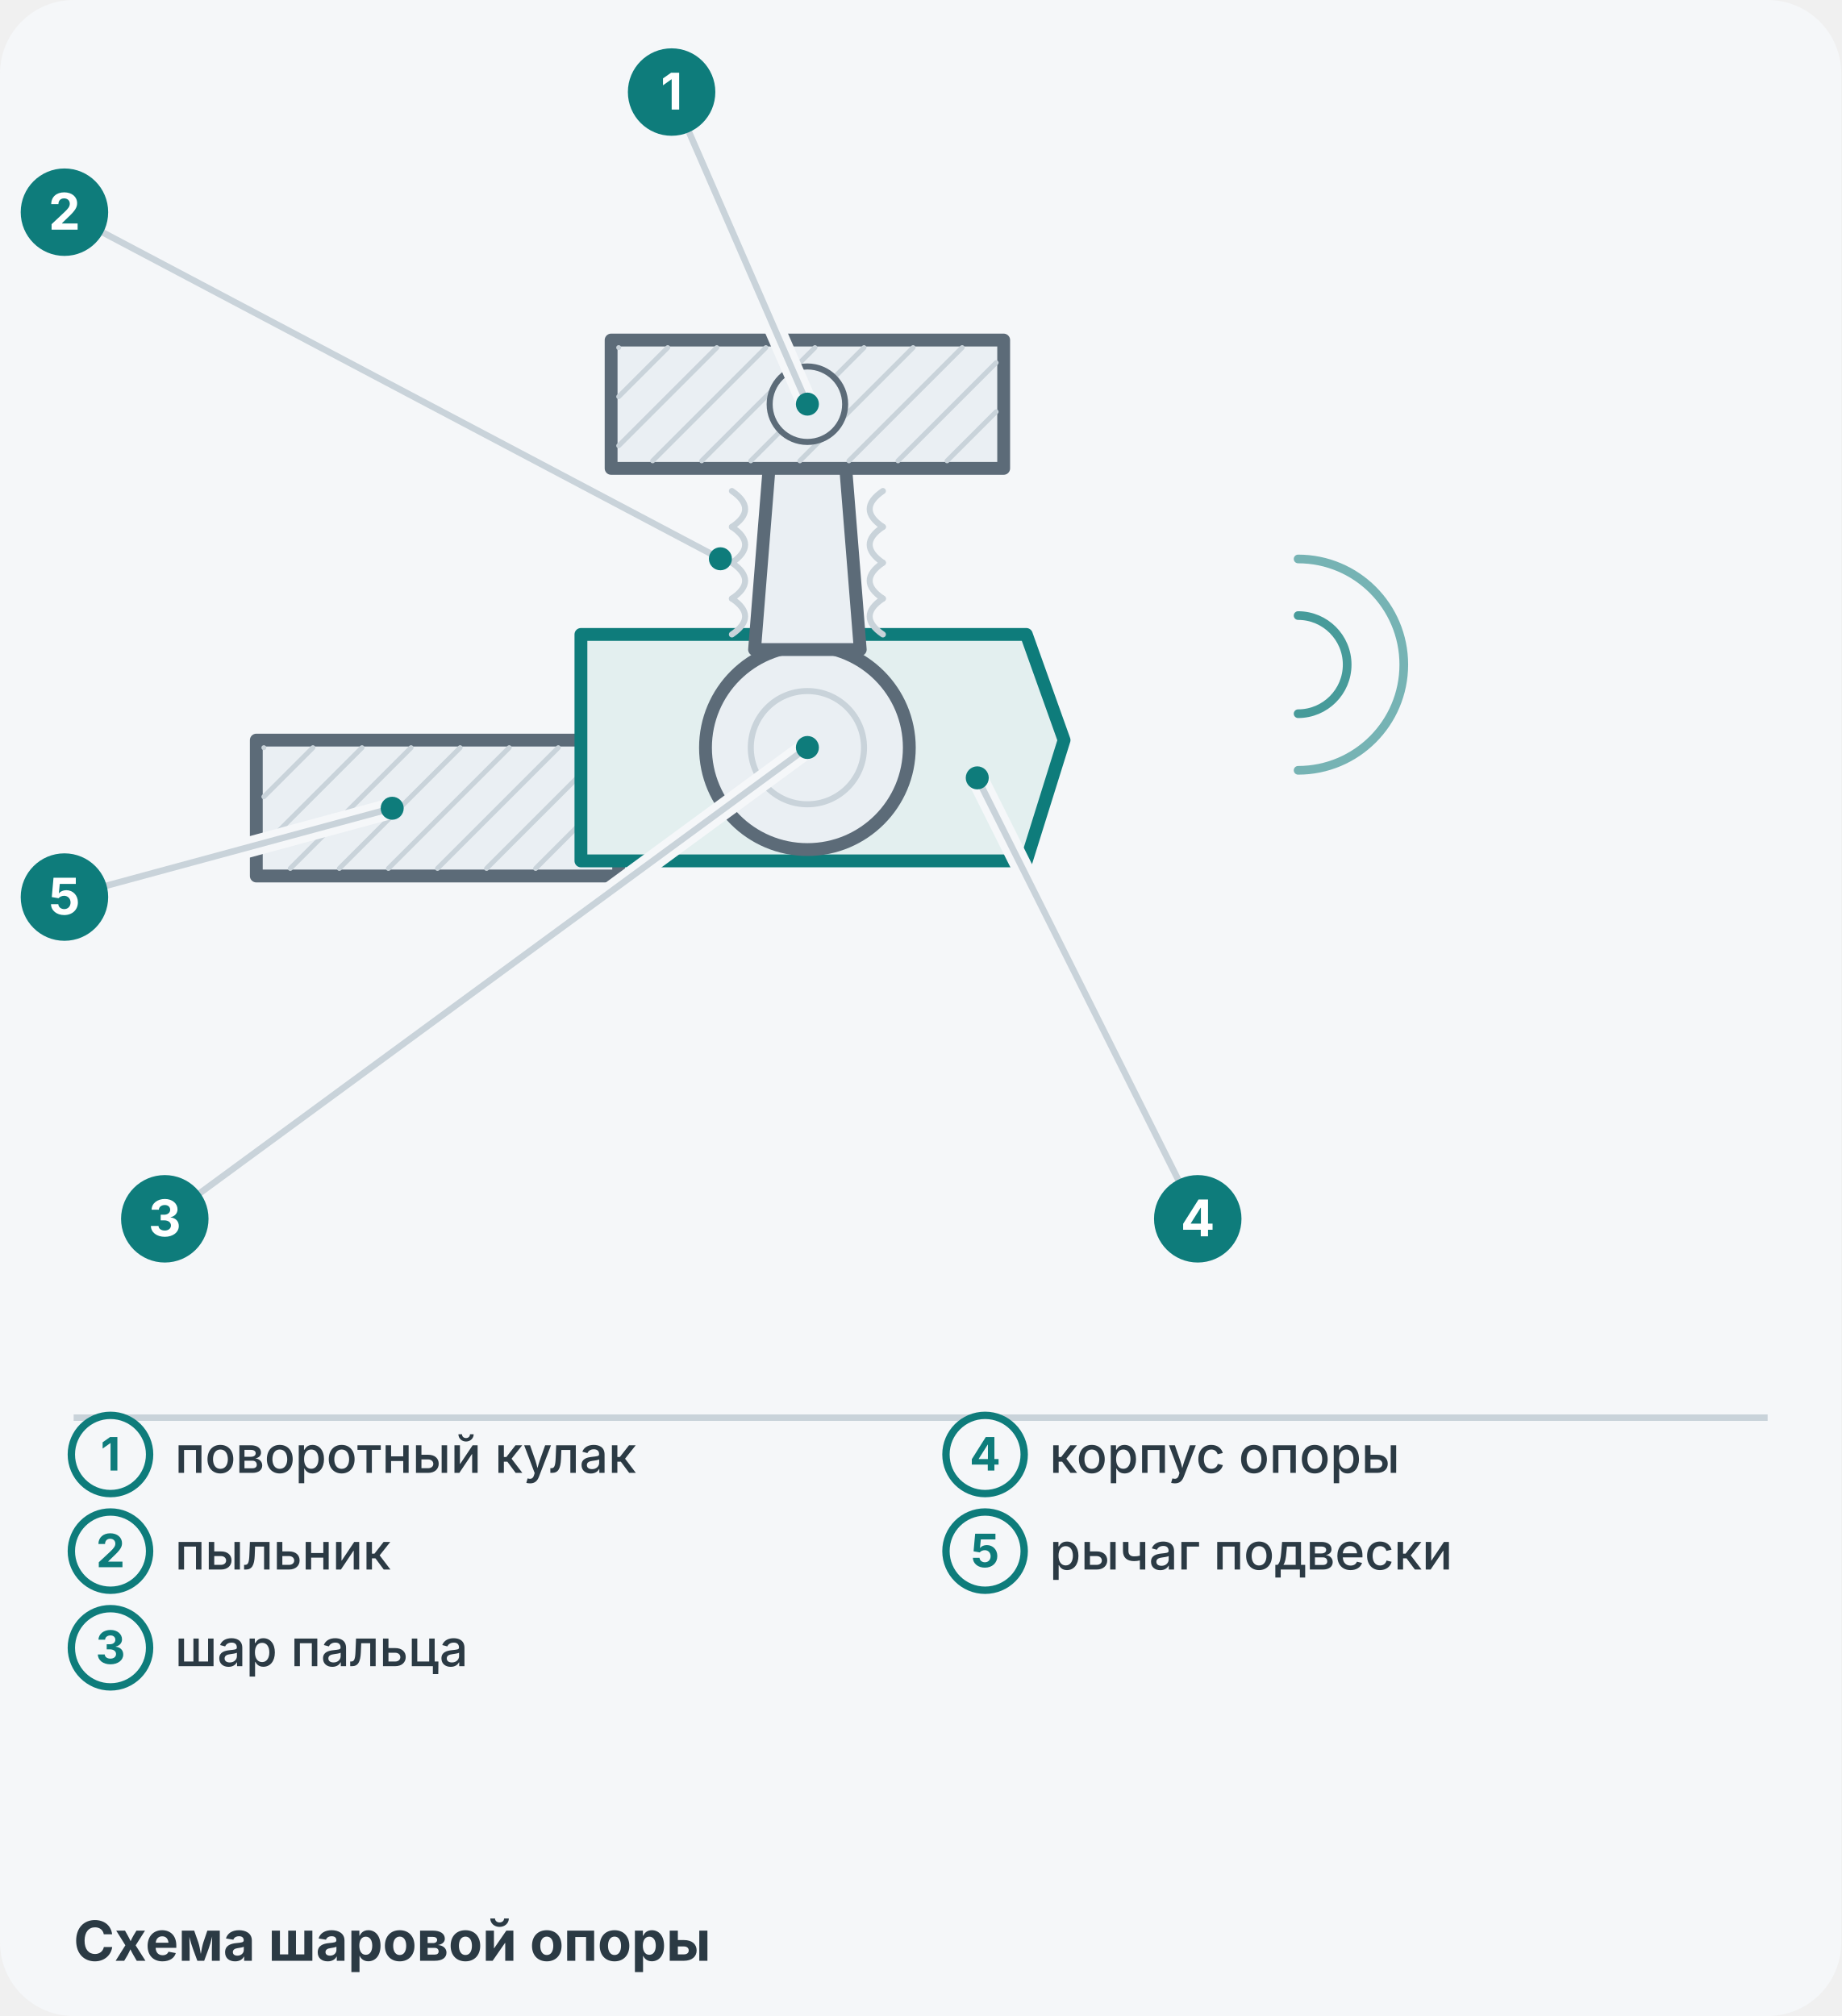
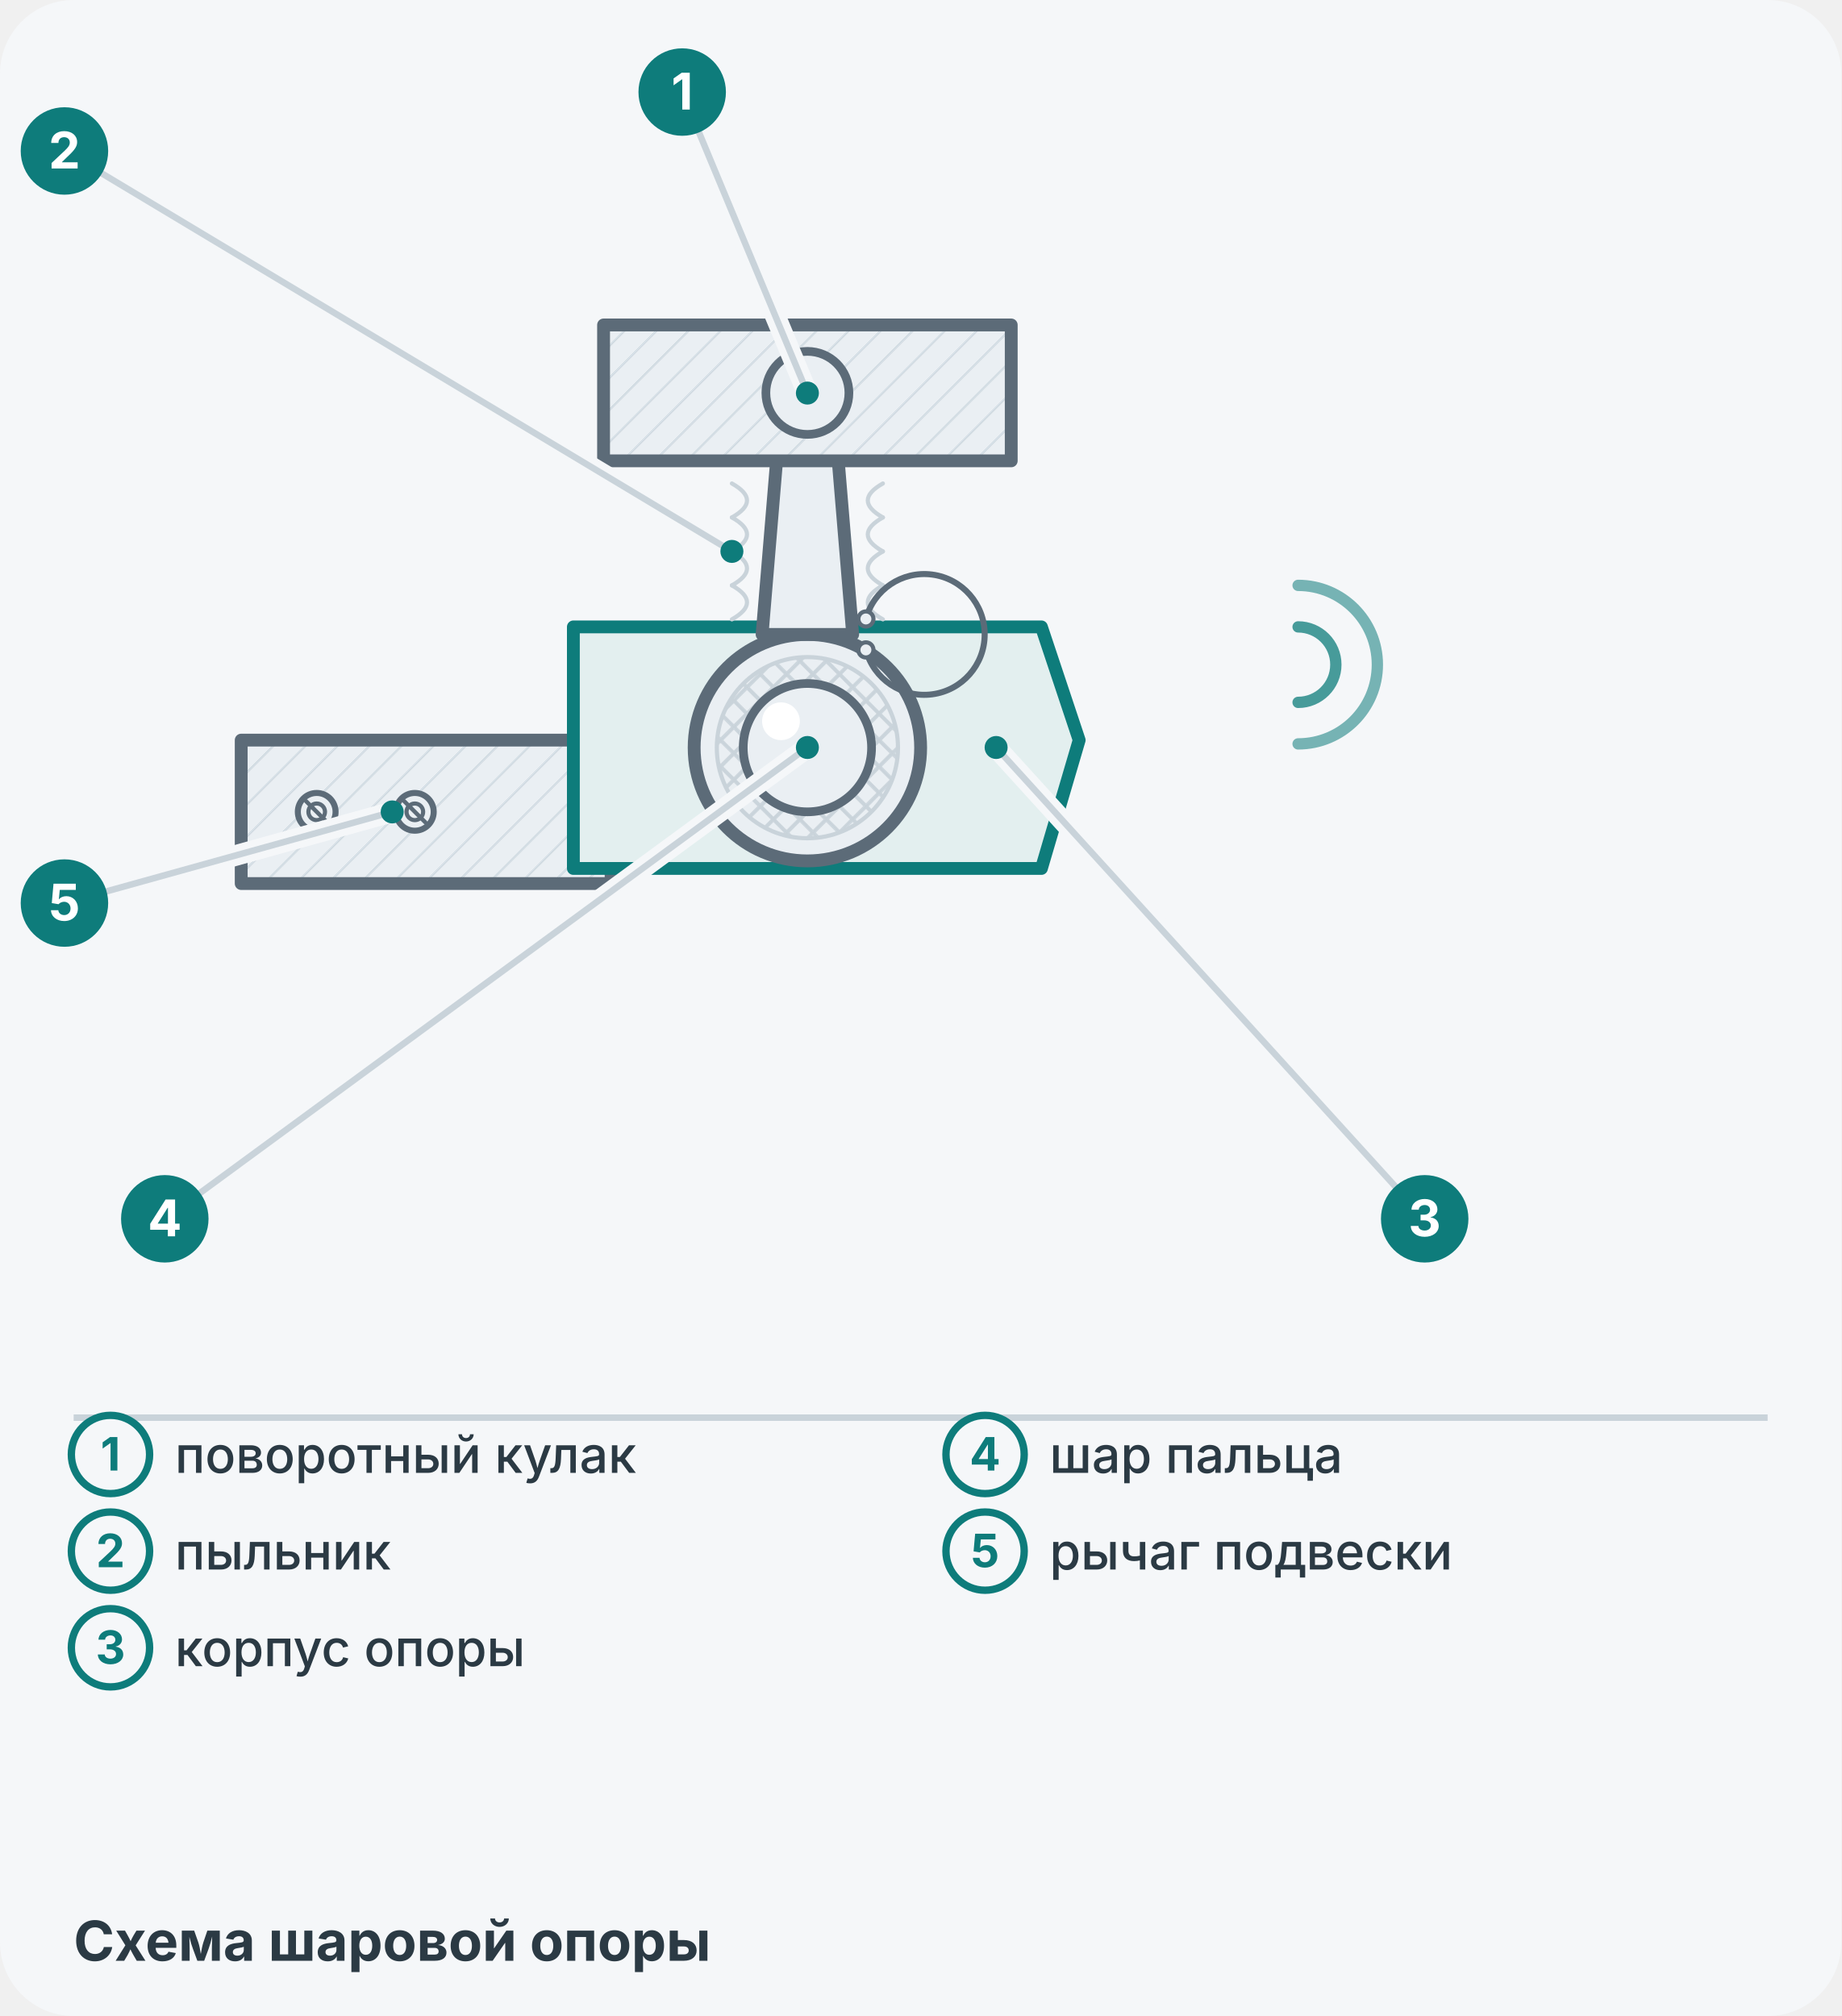
<svg xmlns="http://www.w3.org/2000/svg" viewBox="0 0 400 438" role="img" aria-label="Схема шаровой опоры">
+   <defs>
+     <pattern id="mRub" width="7" height="7" patternUnits="userSpaceOnUse">
+       <path d="M0 7 L7 0 M-1 1 L1 -1 M6 8 L8 6" stroke="#C9D3DA" stroke-width="1" />
+       <path d="M0 0 L7 7 M-1 6 L1 8 M6 -1 L8 1" stroke="#C9D3DA" stroke-width="1" />
+     </pattern>
+     <pattern id="mCer" width="8" height="8" patternUnits="userSpaceOnUse">
+       <circle cx="2" cy="2" r="1.2" fill="#C9D3DA" />
+       <circle cx="6" cy="6" r="1.2" fill="#C9D3DA" />
+     </pattern>
+     <pattern id="mFric" width="6" height="6" patternUnits="userSpaceOnUse">
+       <circle cx="1.5" cy="1.5" r="0.9" fill="#0E7C7B" opacity="0.55" />
+       <circle cx="4.5" cy="4.5" r="0.9" fill="#0E7C7B" opacity="0.55" />
+       <circle cx="4.5" cy="1.5" r="0.6" fill="#0E7C7B" opacity="0.35" />
+     </pattern>
+     <pattern id="mMet" width="6" height="6" patternUnits="userSpaceOnUse" patternTransform="rotate(45)">
+       <path d="M0 0 V6" stroke="#C9D3DA" stroke-width="1" />
+     </pattern>
+   </defs>
  <rect width="400" height="438" rx="16" fill="#F5F7F9" />
  <g id="hl" />
  <g transform="translate(36,46) scale(0.82)">
    <g fill="none" stroke-linecap="round" stroke-linejoin="round">
-       <path d="M 24.0 140.0 L 120.0 140.0 L 120.0 176.0 L 24.0 176.0 Z" stroke="#5C6B78" stroke-width="3.4" fill="#EAEFF3" />
-       <path d="M 26.0 142.0 L 26.0 142.0" stroke="#C9D3DA" stroke-width="1.3" />
-       <path d="M 39.0 142.0 L 26.0 155.0" stroke="#C9D3DA" stroke-width="1.3" />
-       <path d="M 52.0 142.0 L 26.0 168.0" stroke="#C9D3DA" stroke-width="1.3" />
-       <path d="M 65.0 142.0 L 33.0 174.0" stroke="#C9D3DA" stroke-width="1.3" />
-       <path d="M 78.0 142.0 L 46.0 174.0" stroke="#C9D3DA" stroke-width="1.3" />
-       <path d="M 91.0 142.0 L 59.0 174.0" stroke="#C9D3DA" stroke-width="1.3" />
-       <path d="M 104.0 142.0 L 72.0 174.0" stroke="#C9D3DA" stroke-width="1.3" />
-       <path d="M 117.0 142.0 L 85.0 174.0" stroke="#C9D3DA" stroke-width="1.3" />
-       <path d="M 118.0 154.0 L 98.0 174.0" stroke="#C9D3DA" stroke-width="1.3" />
-       <path d="M 110.0 112.0 L 228.0 112.0 L 238.0 140.0 L 228.0 172.0 L 110.0 172.0 Z" stroke="#0E7C7B" stroke-width="3.4" fill="#E3EFEF" />
-       <circle cx="170.0" cy="142.0" r="27.0" stroke="#5C6B78" stroke-width="3.4" fill="#EAEFF3" />
-       <circle cx="170.0" cy="142.0" r="15.0" stroke="#C9D3DA" stroke-width="1.6" fill="none" />
-       <path d="M 156.0 116.0 L 184.0 116.0 L 180.0 66.0 L 160.0 66.0 Z" stroke="#5C6B78" stroke-width="3.4" fill="#EAEFF3" />
-       <path d="M 150.0 112.0 Q 157.0 107.2 150.0 102.5" stroke="#C9D3DA" stroke-width="1.6" fill="none" />
-       <path d="M 150.0 102.5 Q 157.0 97.8 150.0 93.0" stroke="#C9D3DA" stroke-width="1.6" fill="none" />
-       <path d="M 150.0 93.0 Q 157.0 88.2 150.0 83.5" stroke="#C9D3DA" stroke-width="1.6" fill="none" />
-       <path d="M 150.0 83.5 Q 157.0 78.8 150.0 74.0" stroke="#C9D3DA" stroke-width="1.6" fill="none" />
-       <path d="M 190.0 112.0 Q 183.0 107.2 190.0 102.5" stroke="#C9D3DA" stroke-width="1.6" fill="none" />
-       <path d="M 190.0 102.5 Q 183.0 97.8 190.0 93.0" stroke="#C9D3DA" stroke-width="1.6" fill="none" />
-       <path d="M 190.0 93.0 Q 183.0 88.2 190.0 83.5" stroke="#C9D3DA" stroke-width="1.6" fill="none" />
-       <path d="M 190.0 83.5 Q 183.0 78.8 190.0 74.0" stroke="#C9D3DA" stroke-width="1.6" fill="none" />
-       <path d="M 118.0 34.0 L 222.0 34.0 L 222.0 68.0 L 118.0 68.0 Z" stroke="#5C6B78" stroke-width="3.4" fill="#EAEFF3" />
-       <path d="M 120.0 36.0 L 120.0 36.0" stroke="#C9D3DA" stroke-width="1.3" />
-       <path d="M 133.0 36.0 L 120.0 49.0" stroke="#C9D3DA" stroke-width="1.3" />
-       <path d="M 146.0 36.0 L 120.0 62.0" stroke="#C9D3DA" stroke-width="1.3" />
-       <path d="M 159.0 36.0 L 129.0 66.0" stroke="#C9D3DA" stroke-width="1.3" />
-       <path d="M 172.0 36.0 L 142.0 66.0" stroke="#C9D3DA" stroke-width="1.3" />
-       <path d="M 185.0 36.0 L 155.0 66.0" stroke="#C9D3DA" stroke-width="1.3" />
-       <path d="M 198.0 36.0 L 168.0 66.0" stroke="#C9D3DA" stroke-width="1.3" />
-       <path d="M 211.0 36.0 L 181.0 66.0" stroke="#C9D3DA" stroke-width="1.3" />
-       <path d="M 220.0 40.0 L 194.0 66.0" stroke="#C9D3DA" stroke-width="1.3" />
-       <path d="M 220.0 53.0 L 207.0 66.0" stroke="#C9D3DA" stroke-width="1.3" />
-       <circle cx="170.0" cy="51.0" r="10.0" stroke="#5C6B78" stroke-width="1.6" fill="#EAEFF3" />
-       <path d="M 300 107 A 13 13 0 0 1 300 133" stroke="#0E7C7B" stroke-width="2.3" opacity="0.75" />
-       <path d="M 300 92 A 28 28 0 0 1 300 148" stroke="#0E7C7B" stroke-width="2.3" opacity="0.55" />
+       <path d="M 20.0 140.0 L 118.0 140.0 L 118.0 178.0 L 20.0 178.0 Z" stroke="none" stroke-width="0" fill="#EAEFF3" />
+       <path d="M 20.0 140.0 L 118.0 140.0 L 118.0 178.0 L 20.0 178.0 Z" stroke="none" stroke-width="0" fill="url(#mMet)" />
+       <path d="M 20.0 140.0 L 118.0 140.0 L 118.0 178.0 L 20.0 178.0 Z" stroke="#5C6B78" stroke-width="3.4" fill="none" />
+       <circle cx="40.0" cy="159.0" r="5.0" stroke="#5C6B78" stroke-width="1.6" fill="#EAEFF3" />
+       <path d="M 37.2 156.2 L 42.8 161.8" stroke="#5C6B78" stroke-width="1.1" />
+       <circle cx="40.0" cy="159.0" r="2.2" stroke="#5C6B78" stroke-width="1.1" fill="none" />
+       <circle cx="66.0" cy="159.0" r="5.0" stroke="#5C6B78" stroke-width="1.6" fill="#EAEFF3" />
+       <path d="M 63.2 156.2 L 68.8 161.8" stroke="#5C6B78" stroke-width="1.1" />
+       <circle cx="66.0" cy="159.0" r="2.2" stroke="#5C6B78" stroke-width="1.1" fill="none" />
+       <path d="M 108.0 110.0 L 232.0 110.0 L 242.0 140.0 L 232.0 174.0 L 108.0 174.0 Z" stroke="#0E7C7B" stroke-width="3.4" fill="#E3EFEF" />
+       <circle cx="170.0" cy="142.0" r="30.0" stroke="#5C6B78" stroke-width="3.4" fill="#EAEFF3" />
+       <circle cx="170.0" cy="142.0" r="24.0" stroke="none" stroke-width="0" fill="url(#mRub)" />
+       <circle cx="170.0" cy="142.0" r="24.0" stroke="#C9D3DA" stroke-width="1.1" fill="none" />
+       <circle cx="170.0" cy="142.0" r="17.0" stroke="#5C6B78" stroke-width="2.3" fill="#EAEFF3" />
+       <circle cx="163.0" cy="135.0" r="5.0" stroke="none" stroke-width="0" fill="#FFFFFF" />
+       <path d="M 158.0 112.0 L 182.0 112.0 L 178.0 64.0 L 162.0 64.0 Z" stroke="#5C6B78" stroke-width="3.4" fill="#EAEFF3" />
+       <path d="M 150.0 108.0 Q 158.0 103.5 150.0 99.0" stroke="#C9D3DA" stroke-width="1.1" fill="none" />
+       <path d="M 150.0 99.0 Q 158.0 94.5 150.0 90.0" stroke="#C9D3DA" stroke-width="1.1" fill="none" />
+       <path d="M 150.0 90.0 Q 158.0 85.5 150.0 81.0" stroke="#C9D3DA" stroke-width="1.1" fill="none" />
+       <path d="M 150.0 81.0 Q 158.0 76.5 150.0 72.0" stroke="#C9D3DA" stroke-width="1.1" fill="none" />
+       <path d="M 190.0 108.0 Q 182.0 103.5 190.0 99.0" stroke="#C9D3DA" stroke-width="1.1" fill="none" />
+       <path d="M 190.0 99.0 Q 182.0 94.5 190.0 90.0" stroke="#C9D3DA" stroke-width="1.1" fill="none" />
+       <path d="M 190.0 90.0 Q 182.0 85.5 190.0 81.0" stroke="#C9D3DA" stroke-width="1.1" fill="none" />
+       <path d="M 190.0 81.0 Q 182.0 76.5 190.0 72.0" stroke="#C9D3DA" stroke-width="1.1" fill="none" />
+       <path d="M 116.0 30.0 L 224.0 30.0 L 224.0 66.0 L 116.0 66.0 Z" stroke="none" stroke-width="0" fill="#EAEFF3" />
+       <path d="M 116.0 30.0 L 224.0 30.0 L 224.0 66.0 L 116.0 66.0 Z" stroke="none" stroke-width="0" fill="url(#mMet)" />
+       <path d="M 116.0 30.0 L 224.0 30.0 L 224.0 66.0 L 116.0 66.0 Z" stroke="#5C6B78" stroke-width="3.4" fill="none" />
+       <circle cx="170.0" cy="48.0" r="11.0" stroke="#5C6B78" stroke-width="2.3" fill="#EAEFF3" />
+       <path d="M 185.5 116.1 A 16 16 0 1 0 185.5 107.9" stroke="#5C6B78" stroke-width="1.6" fill="none" />
+       <circle cx="185.5" cy="116.1" r="2.0" stroke="#5C6B78" stroke-width="1.1" fill="#EAEFF3" />
+       <circle cx="185.5" cy="107.9" r="2.0" stroke="#5C6B78" stroke-width="1.1" fill="#EAEFF3" />
+       <path d="M 300 110 A 10 10 0 0 1 300 130" stroke="#0E7C7B" stroke-width="3" opacity="0.75" />
+       <path d="M 300 99 A 21 21 0 0 1 300 141" stroke="#0E7C7B" stroke-width="3" opacity="0.55" />
    </g>
  </g>
  <g fill="none" stroke-linecap="round" stroke-linejoin="round">
-     <path d="M 175.4 87.8 L 145.9 20.0" stroke="#F5F7F9" stroke-width="4.5" fill="none" />
-     <path d="M 175.4 87.8 L 145.9 20.0" stroke="#C9D3DA" stroke-width="1.4" fill="none" />
-     <circle cx="175.4" cy="87.8" r="2.5" fill="#0E7C7B" />
-     <circle cx="145.9" cy="20.0" r="9.5" fill="#0E7C7B" />
-     <text x="145.9" y="23.8" font-family="Manrope, Inter, system-ui, -apple-system, Segoe UI, sans-serif" font-size="11" font-weight="700" fill="#FFFFFF" text-anchor="middle">1</text>
-     <path d="M 156.5 121.4 L 14.0 46.1" stroke="#F5F7F9" stroke-width="4.5" fill="none" />
-     <path d="M 156.5 121.4 L 14.0 46.1" stroke="#C9D3DA" stroke-width="1.4" fill="none" />
-     <circle cx="156.5" cy="121.4" r="2.5" fill="#0E7C7B" />
-     <circle cx="14.0" cy="46.1" r="9.5" fill="#0E7C7B" />
-     <text x="14.0" y="49.9" font-family="Manrope, Inter, system-ui, -apple-system, Segoe UI, sans-serif" font-size="11" font-weight="700" fill="#FFFFFF" text-anchor="middle">2</text>
+     <path d="M 175.4 85.4 L 148.2 20.0" stroke="#F5F7F9" stroke-width="4.5" fill="none" />
+     <path d="M 175.4 85.4 L 148.2 20.0" stroke="#C9D3DA" stroke-width="1.4" fill="none" />
+     <circle cx="175.4" cy="85.4" r="2.5" fill="#0E7C7B" />
+     <circle cx="148.2" cy="20.0" r="9.5" fill="#0E7C7B" />
+     <text x="148.2" y="23.8" font-family="Manrope, Inter, system-ui, -apple-system, Segoe UI, sans-serif" font-size="11" font-weight="700" fill="#FFFFFF" text-anchor="middle">1</text>
+     <path d="M 159.0 119.8 L 14.0 32.8" stroke="#F5F7F9" stroke-width="4.5" fill="none" />
+     <path d="M 159.0 119.8 L 14.0 32.8" stroke="#C9D3DA" stroke-width="1.4" fill="none" />
+     <circle cx="159.0" cy="119.8" r="2.5" fill="#0E7C7B" />
+     <circle cx="14.0" cy="32.8" r="9.5" fill="#0E7C7B" />
+     <text x="14.0" y="36.6" font-family="Manrope, Inter, system-ui, -apple-system, Segoe UI, sans-serif" font-size="11" font-weight="700" fill="#FFFFFF" text-anchor="middle">2</text>
+     <path d="M 216.4 162.4 L 309.5 264.8" stroke="#F5F7F9" stroke-width="4.5" fill="none" />
+     <path d="M 216.4 162.4 L 309.5 264.8" stroke="#C9D3DA" stroke-width="1.4" fill="none" />
+     <circle cx="216.4" cy="162.4" r="2.5" fill="#0E7C7B" />
+     <circle cx="309.5" cy="264.8" r="9.5" fill="#0E7C7B" />
+     <text x="309.5" y="268.6" font-family="Manrope, Inter, system-ui, -apple-system, Segoe UI, sans-serif" font-size="11" font-weight="700" fill="#FFFFFF" text-anchor="middle">3</text>
    <path d="M 175.4 162.4 L 35.8 264.8" stroke="#F5F7F9" stroke-width="4.5" fill="none" />
    <path d="M 175.4 162.4 L 35.8 264.8" stroke="#C9D3DA" stroke-width="1.4" fill="none" />
    <circle cx="175.4" cy="162.4" r="2.5" fill="#0E7C7B" />
    <circle cx="35.8" cy="264.8" r="9.5" fill="#0E7C7B" />
-     <text x="35.8" y="268.6" font-family="Manrope, Inter, system-ui, -apple-system, Segoe UI, sans-serif" font-size="11" font-weight="700" fill="#FFFFFF" text-anchor="middle">3</text>
-     <path d="M 212.3 169.0 L 260.2 264.8" stroke="#F5F7F9" stroke-width="4.5" fill="none" />
-     <path d="M 212.3 169.0 L 260.2 264.8" stroke="#C9D3DA" stroke-width="1.4" fill="none" />
-     <circle cx="212.3" cy="169.0" r="2.5" fill="#0E7C7B" />
-     <circle cx="260.2" cy="264.8" r="9.5" fill="#0E7C7B" />
-     <text x="260.2" y="268.6" font-family="Manrope, Inter, system-ui, -apple-system, Segoe UI, sans-serif" font-size="11" font-weight="700" fill="#FFFFFF" text-anchor="middle">4</text>
-     <path d="M 85.2 175.6 L 14.0 194.9" stroke="#F5F7F9" stroke-width="4.5" fill="none" />
-     <path d="M 85.2 175.6 L 14.0 194.9" stroke="#C9D3DA" stroke-width="1.4" fill="none" />
-     <circle cx="85.2" cy="175.6" r="2.5" fill="#0E7C7B" />
-     <circle cx="14.0" cy="194.9" r="9.5" fill="#0E7C7B" />
-     <text x="14.0" y="198.7" font-family="Manrope, Inter, system-ui, -apple-system, Segoe UI, sans-serif" font-size="11" font-weight="700" fill="#FFFFFF" text-anchor="middle">5</text>
+     <text x="35.8" y="268.6" font-family="Manrope, Inter, system-ui, -apple-system, Segoe UI, sans-serif" font-size="11" font-weight="700" fill="#FFFFFF" text-anchor="middle">4</text>
+     <path d="M 85.2 176.4 L 14.0 196.2" stroke="#F5F7F9" stroke-width="4.5" fill="none" />
+     <path d="M 85.2 176.4 L 14.0 196.2" stroke="#C9D3DA" stroke-width="1.4" fill="none" />
+     <circle cx="85.2" cy="176.4" r="2.5" fill="#0E7C7B" />
+     <circle cx="14.0" cy="196.2" r="9.5" fill="#0E7C7B" />
+     <text x="14.0" y="200.0" font-family="Manrope, Inter, system-ui, -apple-system, Segoe UI, sans-serif" font-size="11" font-weight="700" fill="#FFFFFF" text-anchor="middle">5</text>
  </g>
  <path d="M 16 308 L 384 308" stroke="#C9D3DA" stroke-width="1.4" fill="none" />
  <g>
    <circle cx="24" cy="316" r="8.5" fill="#F5F7F9" stroke="#0E7C7B" stroke-width="1.6" />
    <text x="24.0" y="319.5" font-family="Manrope, Inter, system-ui, -apple-system, Segoe UI, sans-serif" font-size="10" font-weight="700" fill="#0E7C7B" text-anchor="middle">1</text>
    <text x="38.0" y="320.0" font-family="Manrope, Inter, system-ui, -apple-system, Segoe UI, sans-serif" font-size="11" font-weight="500" fill="#2B3A44" text-anchor="start">поворотный кулак</text>
    <circle cx="24" cy="337" r="8.5" fill="#F5F7F9" stroke="#0E7C7B" stroke-width="1.6" />
    <text x="24.0" y="340.5" font-family="Manrope, Inter, system-ui, -apple-system, Segoe UI, sans-serif" font-size="10" font-weight="700" fill="#0E7C7B" text-anchor="middle">2</text>
    <text x="38.0" y="341.0" font-family="Manrope, Inter, system-ui, -apple-system, Segoe UI, sans-serif" font-size="11" font-weight="500" fill="#2B3A44" text-anchor="start">пыльник</text>
    <circle cx="24" cy="358" r="8.5" fill="#F5F7F9" stroke="#0E7C7B" stroke-width="1.6" />
    <text x="24.0" y="361.5" font-family="Manrope, Inter, system-ui, -apple-system, Segoe UI, sans-serif" font-size="10" font-weight="700" fill="#0E7C7B" text-anchor="middle">3</text>
-     <text x="38.0" y="362.0" font-family="Manrope, Inter, system-ui, -apple-system, Segoe UI, sans-serif" font-size="11" font-weight="500" fill="#2B3A44" text-anchor="start">шар пальца</text>
+     <text x="38.0" y="362.0" font-family="Manrope, Inter, system-ui, -apple-system, Segoe UI, sans-serif" font-size="11" font-weight="500" fill="#2B3A44" text-anchor="start">корпус опоры</text>
    <circle cx="214" cy="316" r="8.5" fill="#F5F7F9" stroke="#0E7C7B" stroke-width="1.6" />
    <text x="214.0" y="319.5" font-family="Manrope, Inter, system-ui, -apple-system, Segoe UI, sans-serif" font-size="10" font-weight="700" fill="#0E7C7B" text-anchor="middle">4</text>
-     <text x="228.0" y="320.0" font-family="Manrope, Inter, system-ui, -apple-system, Segoe UI, sans-serif" font-size="11" font-weight="500" fill="#2B3A44" text-anchor="start">корпус опоры</text>
+     <text x="228.0" y="320.0" font-family="Manrope, Inter, system-ui, -apple-system, Segoe UI, sans-serif" font-size="11" font-weight="500" fill="#2B3A44" text-anchor="start">шар пальца</text>
    <circle cx="214" cy="337" r="8.5" fill="#F5F7F9" stroke="#0E7C7B" stroke-width="1.6" />
    <text x="214.0" y="340.5" font-family="Manrope, Inter, system-ui, -apple-system, Segoe UI, sans-serif" font-size="10" font-weight="700" fill="#0E7C7B" text-anchor="middle">5</text>
    <text x="228.0" y="341.0" font-family="Manrope, Inter, system-ui, -apple-system, Segoe UI, sans-serif" font-size="11" font-weight="500" fill="#2B3A44" text-anchor="start">рычаг подвески</text>
  </g>
  <text x="16.0" y="426.0" font-family="Manrope, Inter, system-ui, -apple-system, Segoe UI, sans-serif" font-size="12" font-weight="700" fill="#2B3A44" text-anchor="start">Схема шаровой опоры</text>
</svg>
